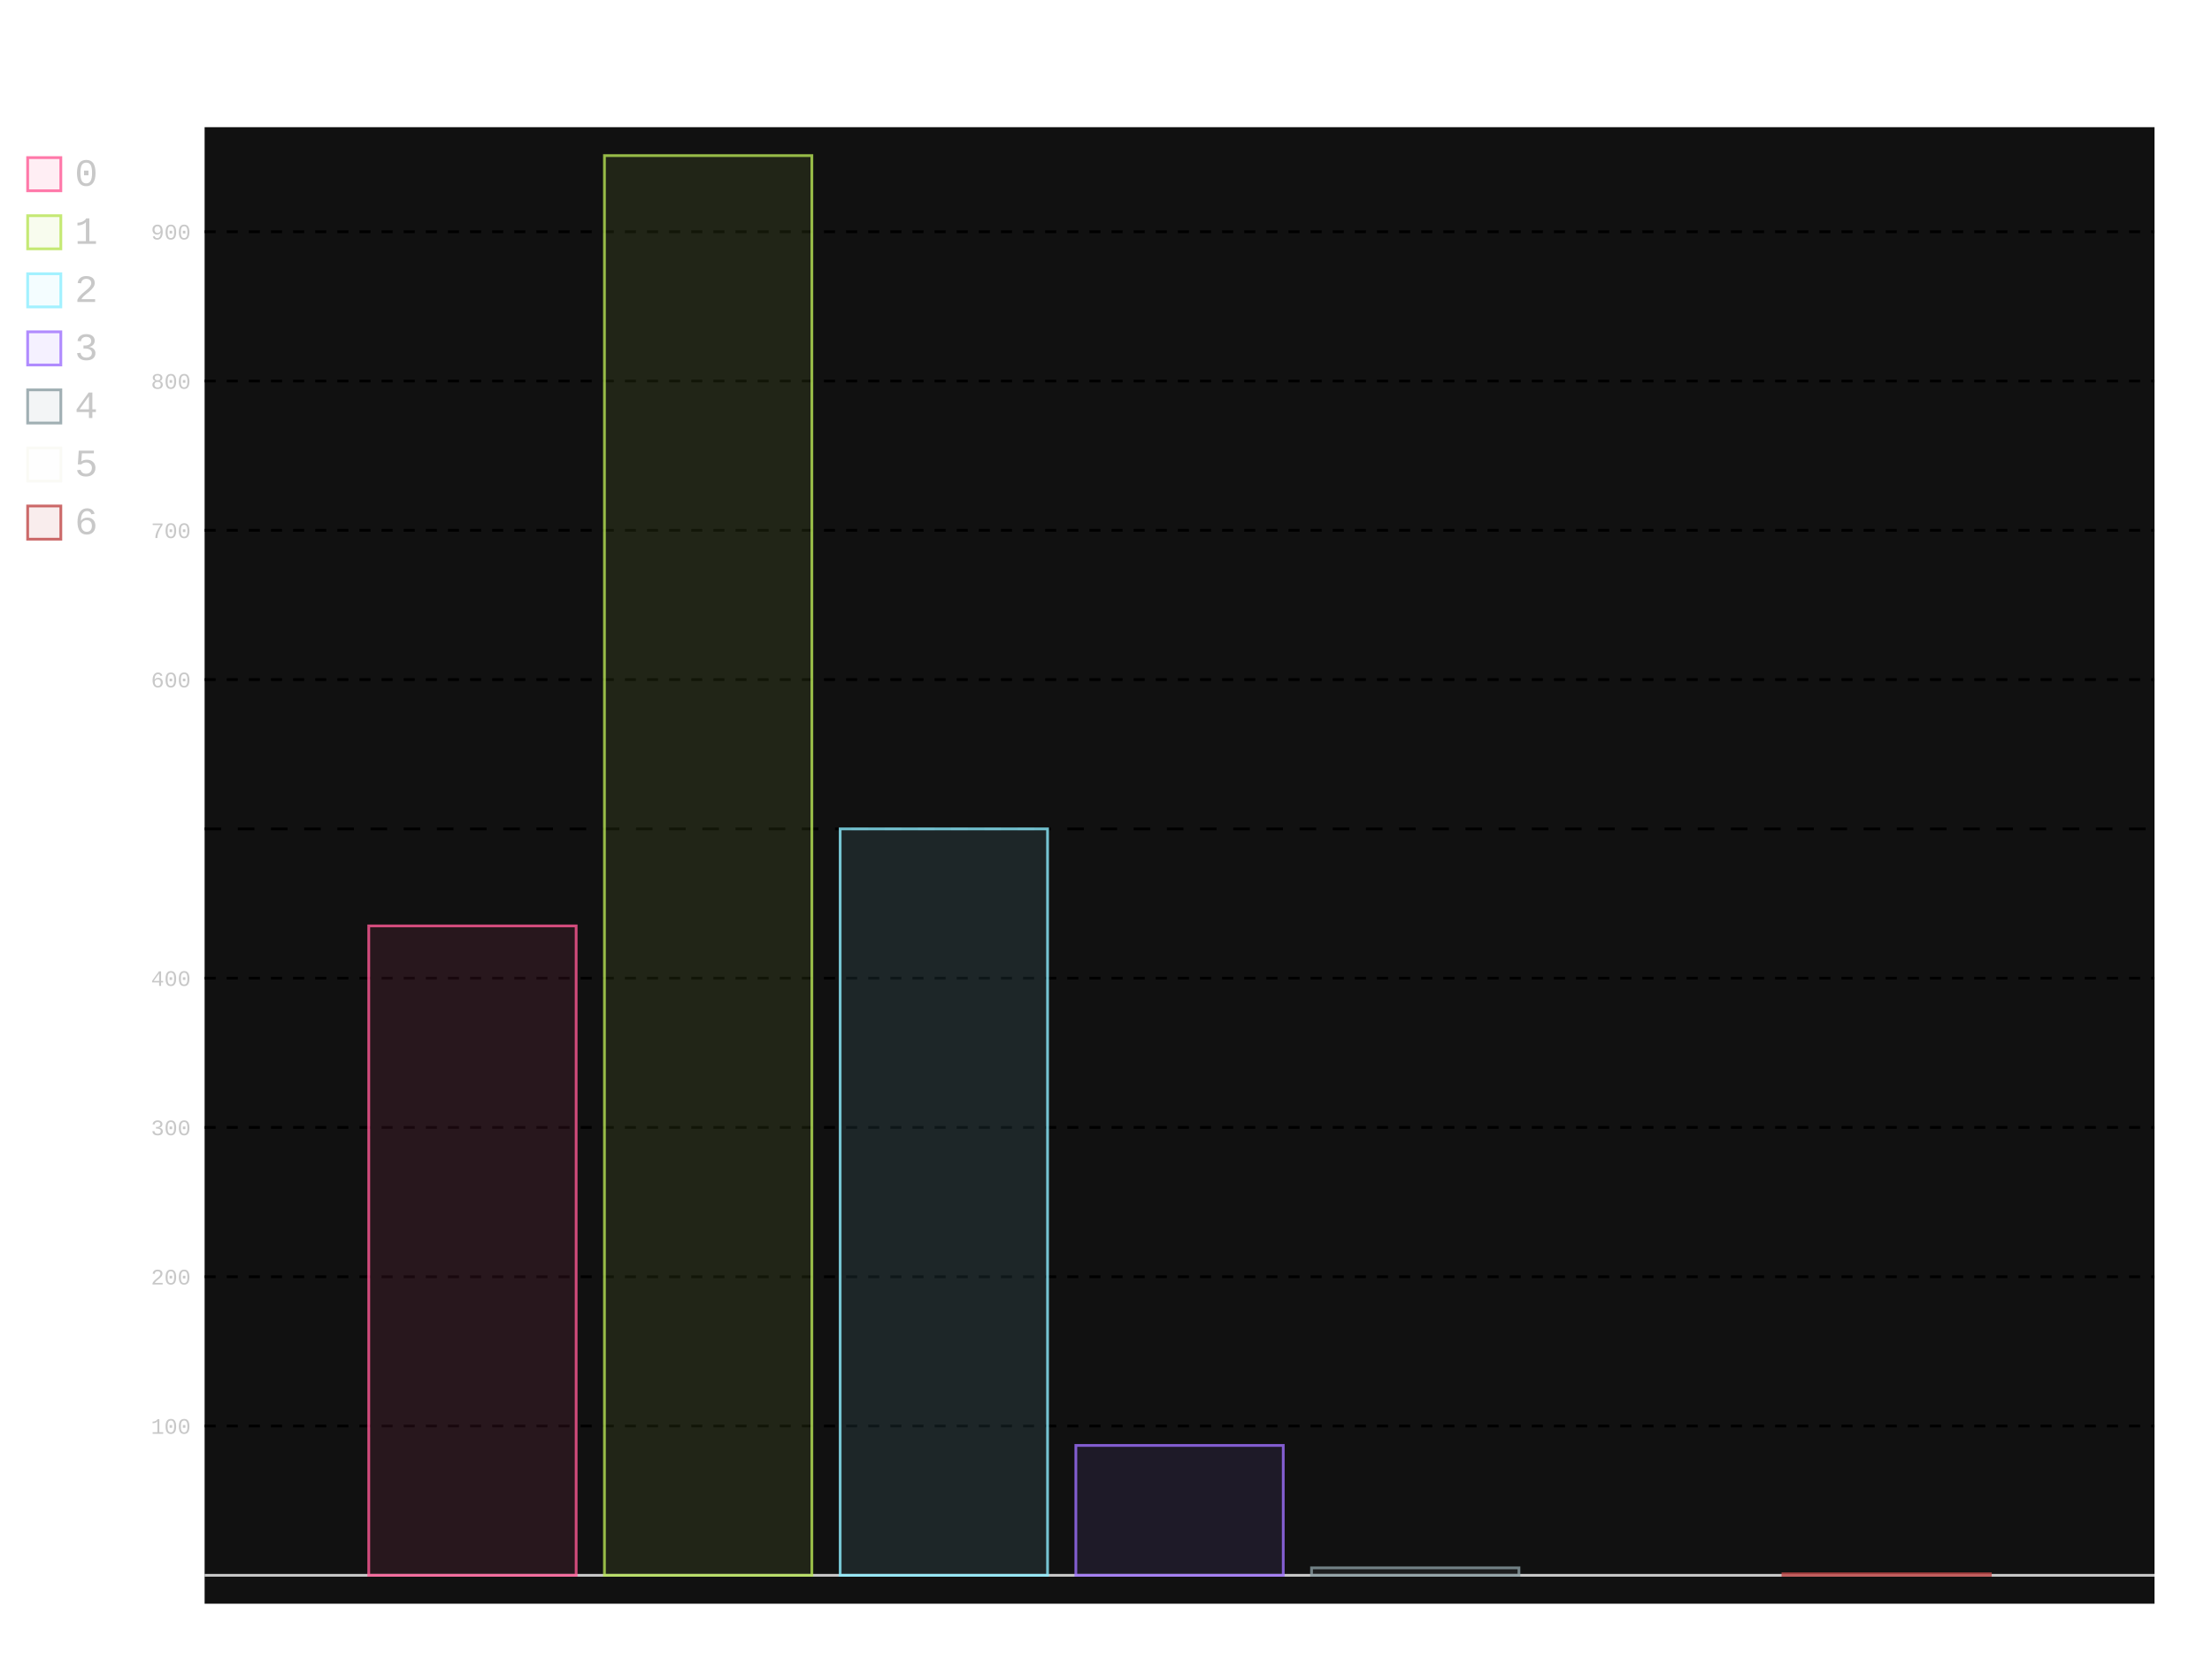
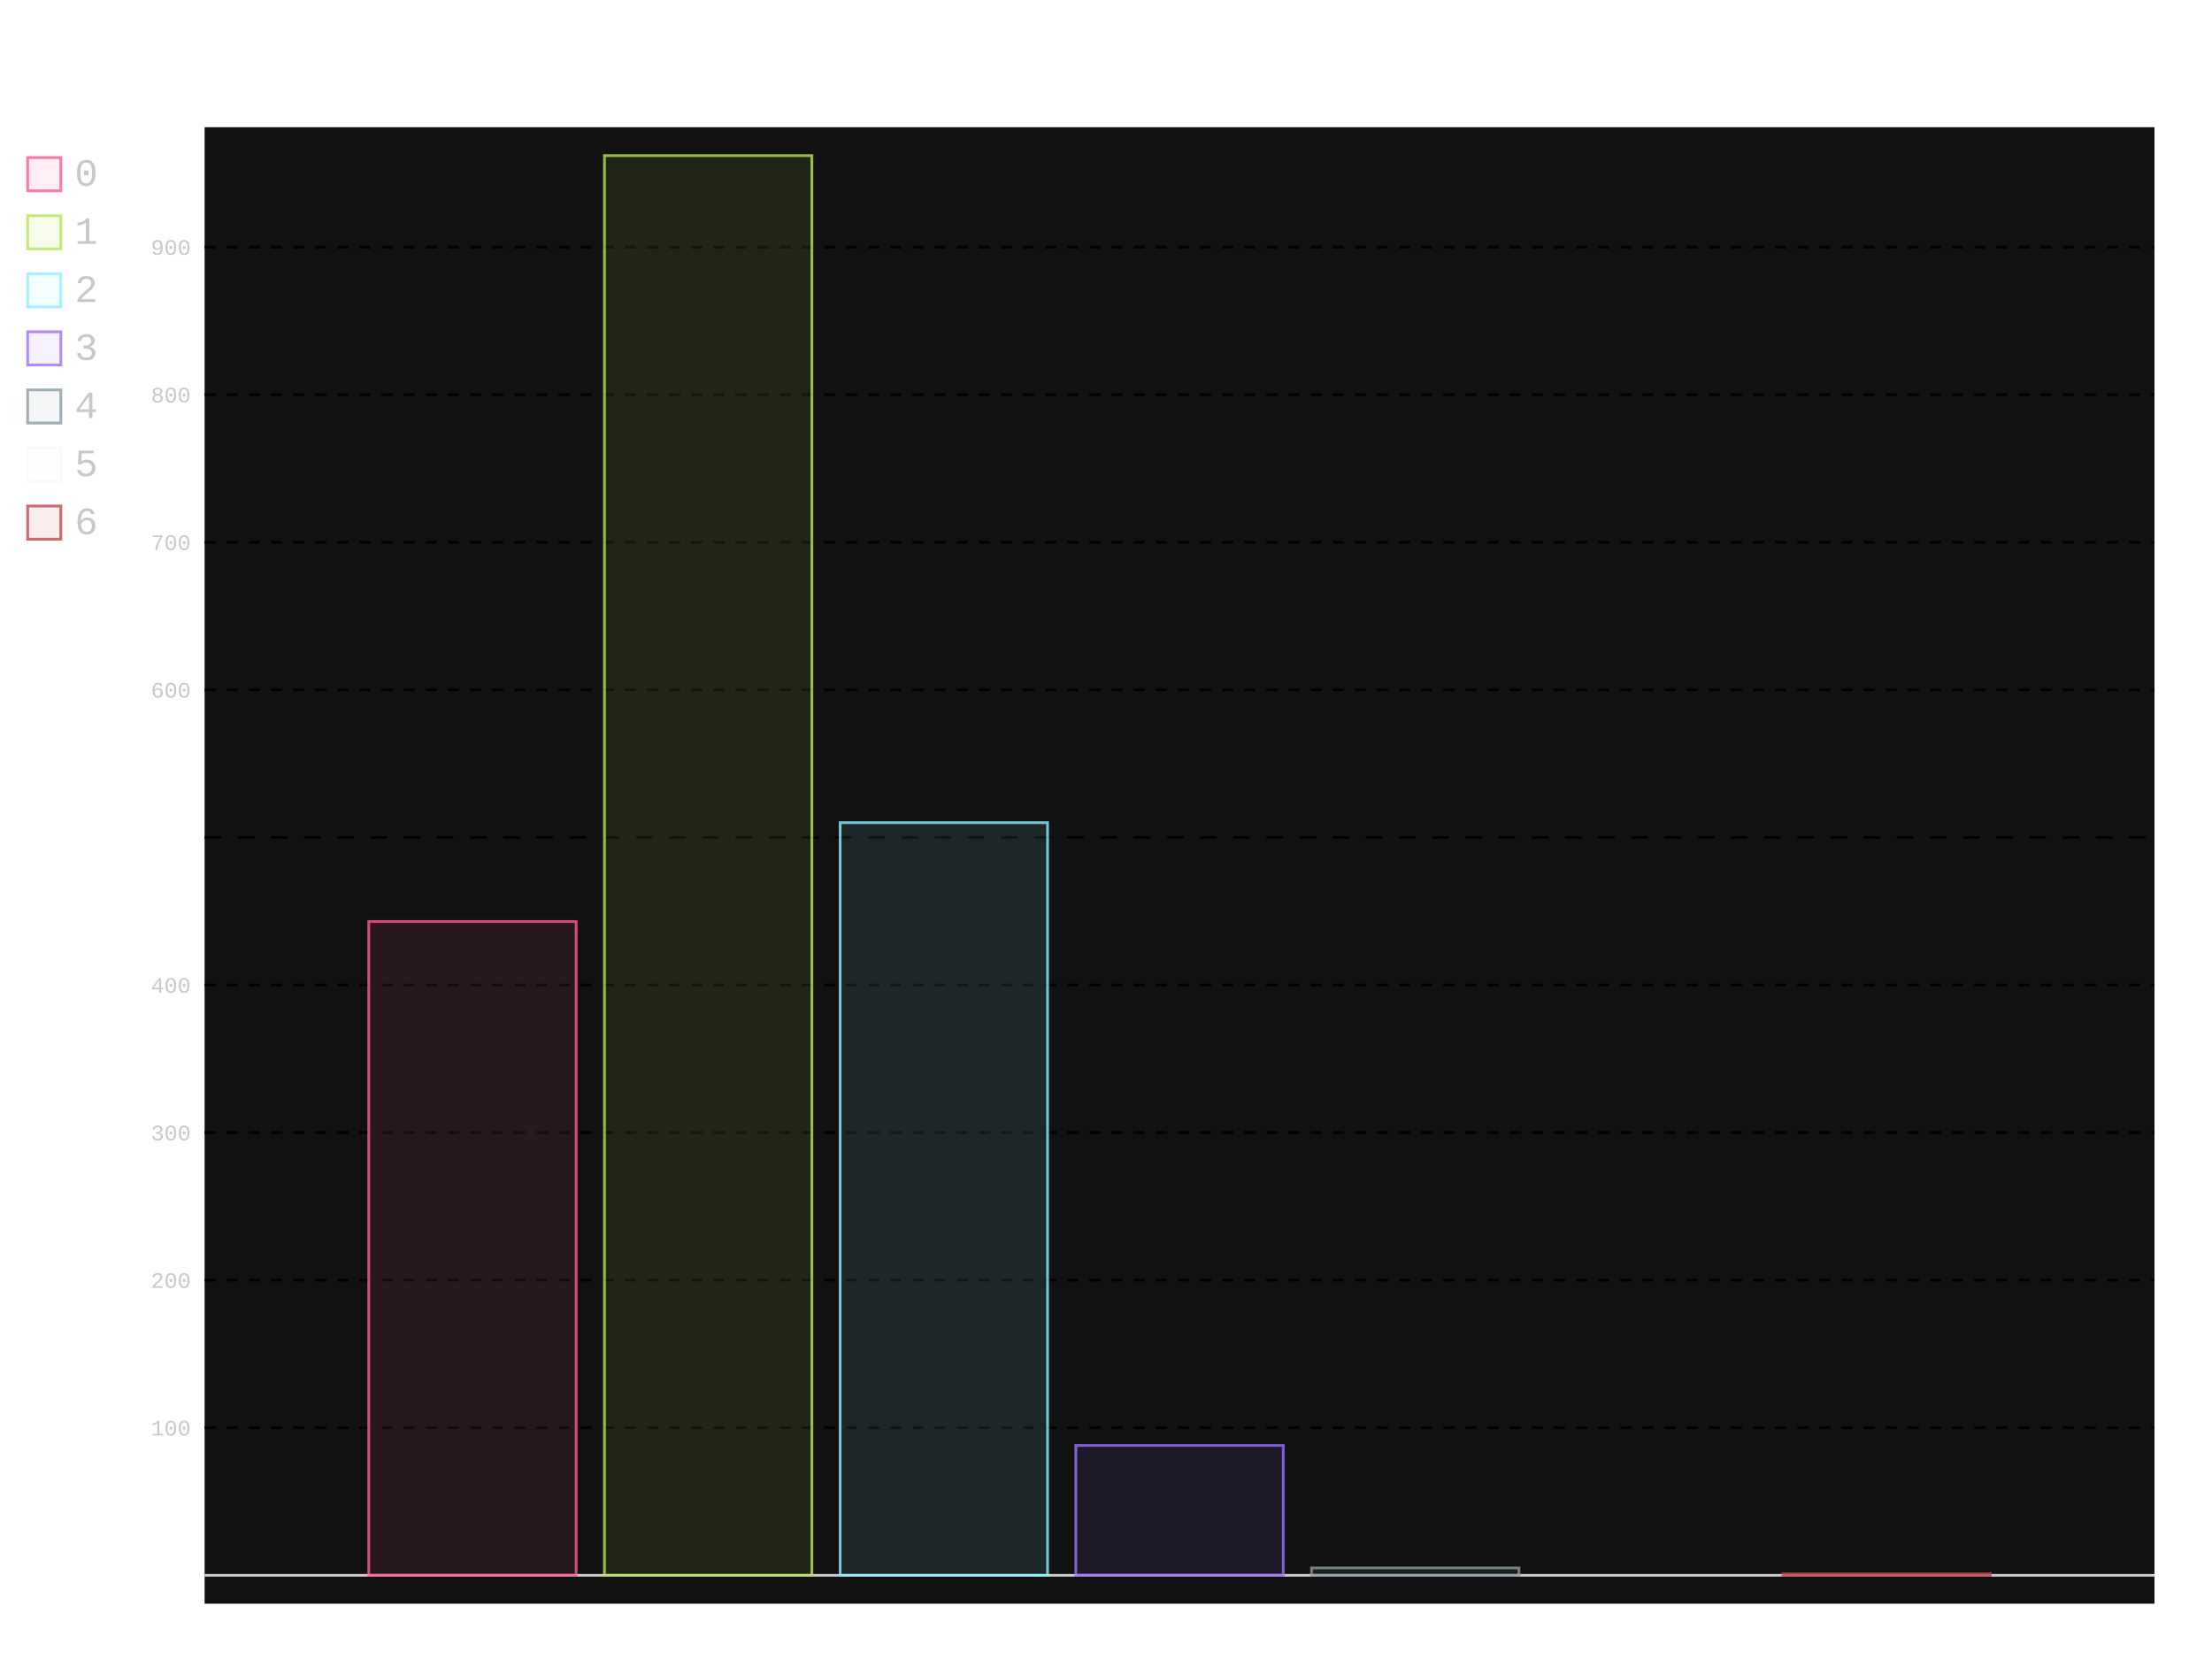
- <svg xmlns="http://www.w3.org/2000/svg" id="chart-4216b6fb-c64e-4ee0-88fd-7895dfe1a375" class="pygal-chart" viewBox="0 0 800 600">
+ <svg xmlns="http://www.w3.org/2000/svg" id="chart-10aa18d6-19b5-4d7b-9783-267a06edffeb" class="pygal-chart" viewBox="0 0 800 600">
  <defs>
-     <style type="text/css">#chart-4216b6fb-c64e-4ee0-88fd-7895dfe1a375{-webkit-user-select:none;-webkit-font-smoothing:antialiased;font-family:Consolas,"Liberation Mono",Menlo,Courier,monospace}#chart-4216b6fb-c64e-4ee0-88fd-7895dfe1a375 .title{font-family:Consolas,"Liberation Mono",Menlo,Courier,monospace;font-size:16px}#chart-4216b6fb-c64e-4ee0-88fd-7895dfe1a375 .legends .legend text{font-family:Consolas,"Liberation Mono",Menlo,Courier,monospace;font-size:14px}#chart-4216b6fb-c64e-4ee0-88fd-7895dfe1a375 .axis text{font-family:Consolas,"Liberation Mono",Menlo,Courier,monospace;font-size:8px}#chart-4216b6fb-c64e-4ee0-88fd-7895dfe1a375 .axis text.major{font-family:Consolas,"Liberation Mono",Menlo,Courier,monospace;font-size:10px}#chart-4216b6fb-c64e-4ee0-88fd-7895dfe1a375 .text-overlay text.value{font-family:Consolas,"Liberation Mono",Menlo,Courier,monospace;font-size:16px}#chart-4216b6fb-c64e-4ee0-88fd-7895dfe1a375 .text-overlay text.label{font-family:Consolas,"Liberation Mono",Menlo,Courier,monospace;font-size:10px}#chart-4216b6fb-c64e-4ee0-88fd-7895dfe1a375 .tooltip{font-family:Consolas,"Liberation Mono",Menlo,Courier,monospace;font-size:14px}#chart-4216b6fb-c64e-4ee0-88fd-7895dfe1a375 text.no_data{font-family:Consolas,"Liberation Mono",Menlo,Courier,monospace;font-size:64px}
- #chart-4216b6fb-c64e-4ee0-88fd-7895dfe1a375{background-color:transparent}#chart-4216b6fb-c64e-4ee0-88fd-7895dfe1a375 path,#chart-4216b6fb-c64e-4ee0-88fd-7895dfe1a375 line,#chart-4216b6fb-c64e-4ee0-88fd-7895dfe1a375 rect,#chart-4216b6fb-c64e-4ee0-88fd-7895dfe1a375 circle{-webkit-transition:0.3s ease-out;-moz-transition:0.3s ease-out;transition:0.3s ease-out}#chart-4216b6fb-c64e-4ee0-88fd-7895dfe1a375 .graph &gt; .background{fill:transparent}#chart-4216b6fb-c64e-4ee0-88fd-7895dfe1a375 .plot &gt; .background{fill:#111}#chart-4216b6fb-c64e-4ee0-88fd-7895dfe1a375 .graph{fill:rgba(200,200,200,1)}#chart-4216b6fb-c64e-4ee0-88fd-7895dfe1a375 text.no_data{fill:rgba(255,255,255,1)}#chart-4216b6fb-c64e-4ee0-88fd-7895dfe1a375 .title{fill:rgba(255,255,255,1)}#chart-4216b6fb-c64e-4ee0-88fd-7895dfe1a375 .legends .legend text{fill:rgba(200,200,200,1)}#chart-4216b6fb-c64e-4ee0-88fd-7895dfe1a375 .legends .legend:hover text{fill:rgba(255,255,255,1)}#chart-4216b6fb-c64e-4ee0-88fd-7895dfe1a375 .axis .line{stroke:rgba(255,255,255,1)}#chart-4216b6fb-c64e-4ee0-88fd-7895dfe1a375 .axis .guide.line{stroke:#555}#chart-4216b6fb-c64e-4ee0-88fd-7895dfe1a375 .axis .major.line{stroke:rgba(200,200,200,1)}#chart-4216b6fb-c64e-4ee0-88fd-7895dfe1a375 .axis text.major{fill:rgba(255,255,255,1)}#chart-4216b6fb-c64e-4ee0-88fd-7895dfe1a375 .axis.y .guides:hover .guide.line,#chart-4216b6fb-c64e-4ee0-88fd-7895dfe1a375 .line-graph .axis.x .guides:hover .guide.line,#chart-4216b6fb-c64e-4ee0-88fd-7895dfe1a375 .stackedline-graph .axis.x .guides:hover .guide.line,#chart-4216b6fb-c64e-4ee0-88fd-7895dfe1a375 .xy-graph .axis.x .guides:hover .guide.line{stroke:rgba(255,255,255,1)}#chart-4216b6fb-c64e-4ee0-88fd-7895dfe1a375 .axis .guides:hover text{fill:rgba(255,255,255,1)}#chart-4216b6fb-c64e-4ee0-88fd-7895dfe1a375 .reactive{fill-opacity:.1;stroke-opacity:.8;stroke-width:1}#chart-4216b6fb-c64e-4ee0-88fd-7895dfe1a375 .ci{stroke:rgba(200,200,200,1)}#chart-4216b6fb-c64e-4ee0-88fd-7895dfe1a375 .reactive.active,#chart-4216b6fb-c64e-4ee0-88fd-7895dfe1a375 .active .reactive{fill-opacity:.75;stroke-opacity:.9;stroke-width:4}#chart-4216b6fb-c64e-4ee0-88fd-7895dfe1a375 .ci .reactive.active{stroke-width:1.5}#chart-4216b6fb-c64e-4ee0-88fd-7895dfe1a375 .series text{fill:rgba(255,255,255,1)}#chart-4216b6fb-c64e-4ee0-88fd-7895dfe1a375 .tooltip rect{fill:#111;stroke:rgba(255,255,255,1);-webkit-transition:opacity 0.3s ease-out;-moz-transition:opacity 0.3s ease-out;transition:opacity 0.3s ease-out}#chart-4216b6fb-c64e-4ee0-88fd-7895dfe1a375 .tooltip .label{fill:rgba(200,200,200,1)}#chart-4216b6fb-c64e-4ee0-88fd-7895dfe1a375 .tooltip .label{fill:rgba(200,200,200,1)}#chart-4216b6fb-c64e-4ee0-88fd-7895dfe1a375 .tooltip .legend{font-size:.8em;fill:#555}#chart-4216b6fb-c64e-4ee0-88fd-7895dfe1a375 .tooltip .x_label{font-size:.6em;fill:rgba(255,255,255,1)}#chart-4216b6fb-c64e-4ee0-88fd-7895dfe1a375 .tooltip .xlink{font-size:.5em;text-decoration:underline}#chart-4216b6fb-c64e-4ee0-88fd-7895dfe1a375 .tooltip .value{font-size:1.5em}#chart-4216b6fb-c64e-4ee0-88fd-7895dfe1a375 .bound{font-size:.5em}#chart-4216b6fb-c64e-4ee0-88fd-7895dfe1a375 .max-value{font-size:.75em;fill:#555}#chart-4216b6fb-c64e-4ee0-88fd-7895dfe1a375 .map-element{fill:#111;stroke:#555 !important}#chart-4216b6fb-c64e-4ee0-88fd-7895dfe1a375 .map-element .reactive{fill-opacity:inherit;stroke-opacity:inherit}#chart-4216b6fb-c64e-4ee0-88fd-7895dfe1a375 .color-0,#chart-4216b6fb-c64e-4ee0-88fd-7895dfe1a375 .color-0 a:visited{stroke:#ff5995;fill:#ff5995}#chart-4216b6fb-c64e-4ee0-88fd-7895dfe1a375 .color-1,#chart-4216b6fb-c64e-4ee0-88fd-7895dfe1a375 .color-1 a:visited{stroke:#b6e354;fill:#b6e354}#chart-4216b6fb-c64e-4ee0-88fd-7895dfe1a375 .color-2,#chart-4216b6fb-c64e-4ee0-88fd-7895dfe1a375 .color-2 a:visited{stroke:#8cedff;fill:#8cedff}#chart-4216b6fb-c64e-4ee0-88fd-7895dfe1a375 .color-3,#chart-4216b6fb-c64e-4ee0-88fd-7895dfe1a375 .color-3 a:visited{stroke:#9e6ffe;fill:#9e6ffe}#chart-4216b6fb-c64e-4ee0-88fd-7895dfe1a375 .color-4,#chart-4216b6fb-c64e-4ee0-88fd-7895dfe1a375 .color-4 a:visited{stroke:#899ca1;fill:#899ca1}#chart-4216b6fb-c64e-4ee0-88fd-7895dfe1a375 .color-5,#chart-4216b6fb-c64e-4ee0-88fd-7895dfe1a375 .color-5 a:visited{stroke:#f8f8f2;fill:#f8f8f2}#chart-4216b6fb-c64e-4ee0-88fd-7895dfe1a375 .color-6,#chart-4216b6fb-c64e-4ee0-88fd-7895dfe1a375 .color-6 a:visited{stroke:#bf4646;fill:#bf4646}#chart-4216b6fb-c64e-4ee0-88fd-7895dfe1a375 .text-overlay .color-0 text{fill:black}#chart-4216b6fb-c64e-4ee0-88fd-7895dfe1a375 .text-overlay .color-1 text{fill:black}#chart-4216b6fb-c64e-4ee0-88fd-7895dfe1a375 .text-overlay .color-2 text{fill:black}#chart-4216b6fb-c64e-4ee0-88fd-7895dfe1a375 .text-overlay .color-3 text{fill:black}#chart-4216b6fb-c64e-4ee0-88fd-7895dfe1a375 .text-overlay .color-4 text{fill:black}#chart-4216b6fb-c64e-4ee0-88fd-7895dfe1a375 .text-overlay .color-5 text{fill:black}#chart-4216b6fb-c64e-4ee0-88fd-7895dfe1a375 .text-overlay .color-6 text{fill:black}
- #chart-4216b6fb-c64e-4ee0-88fd-7895dfe1a375 text.no_data{text-anchor:middle}#chart-4216b6fb-c64e-4ee0-88fd-7895dfe1a375 .guide.line{fill:none}#chart-4216b6fb-c64e-4ee0-88fd-7895dfe1a375 .centered{text-anchor:middle}#chart-4216b6fb-c64e-4ee0-88fd-7895dfe1a375 .title{text-anchor:middle}#chart-4216b6fb-c64e-4ee0-88fd-7895dfe1a375 .legends .legend text{fill-opacity:1}#chart-4216b6fb-c64e-4ee0-88fd-7895dfe1a375 .axis.x text{text-anchor:middle}#chart-4216b6fb-c64e-4ee0-88fd-7895dfe1a375 .axis.x:not(.web) text[transform]{text-anchor:start}#chart-4216b6fb-c64e-4ee0-88fd-7895dfe1a375 .axis.x:not(.web) text[transform].backwards{text-anchor:end}#chart-4216b6fb-c64e-4ee0-88fd-7895dfe1a375 .axis.y text{text-anchor:end}#chart-4216b6fb-c64e-4ee0-88fd-7895dfe1a375 .axis.y text[transform].backwards{text-anchor:start}#chart-4216b6fb-c64e-4ee0-88fd-7895dfe1a375 .axis.y2 text{text-anchor:start}#chart-4216b6fb-c64e-4ee0-88fd-7895dfe1a375 .axis.y2 text[transform].backwards{text-anchor:end}#chart-4216b6fb-c64e-4ee0-88fd-7895dfe1a375 .axis .guide.line{stroke-dasharray:4,4;stroke:black}#chart-4216b6fb-c64e-4ee0-88fd-7895dfe1a375 .axis .major.guide.line{stroke-dasharray:6,6;stroke:black}#chart-4216b6fb-c64e-4ee0-88fd-7895dfe1a375 .horizontal .axis.y .guide.line,#chart-4216b6fb-c64e-4ee0-88fd-7895dfe1a375 .horizontal .axis.y2 .guide.line,#chart-4216b6fb-c64e-4ee0-88fd-7895dfe1a375 .vertical .axis.x .guide.line{opacity:0}#chart-4216b6fb-c64e-4ee0-88fd-7895dfe1a375 .horizontal .axis.always_show .guide.line,#chart-4216b6fb-c64e-4ee0-88fd-7895dfe1a375 .vertical .axis.always_show .guide.line{opacity:1 !important}#chart-4216b6fb-c64e-4ee0-88fd-7895dfe1a375 .axis.y .guides:hover .guide.line,#chart-4216b6fb-c64e-4ee0-88fd-7895dfe1a375 .axis.y2 .guides:hover .guide.line,#chart-4216b6fb-c64e-4ee0-88fd-7895dfe1a375 .axis.x .guides:hover .guide.line{opacity:1}#chart-4216b6fb-c64e-4ee0-88fd-7895dfe1a375 .axis .guides:hover text{opacity:1}#chart-4216b6fb-c64e-4ee0-88fd-7895dfe1a375 .nofill{fill:none}#chart-4216b6fb-c64e-4ee0-88fd-7895dfe1a375 .subtle-fill{fill-opacity:.2}#chart-4216b6fb-c64e-4ee0-88fd-7895dfe1a375 .dot{stroke-width:1px;fill-opacity:1;stroke-opacity:1}#chart-4216b6fb-c64e-4ee0-88fd-7895dfe1a375 .dot.active{stroke-width:5px}#chart-4216b6fb-c64e-4ee0-88fd-7895dfe1a375 .dot.negative{fill:transparent}#chart-4216b6fb-c64e-4ee0-88fd-7895dfe1a375 text,#chart-4216b6fb-c64e-4ee0-88fd-7895dfe1a375 tspan{stroke:none !important}#chart-4216b6fb-c64e-4ee0-88fd-7895dfe1a375 .series text.active{opacity:1}#chart-4216b6fb-c64e-4ee0-88fd-7895dfe1a375 .tooltip rect{fill-opacity:.95;stroke-width:.5}#chart-4216b6fb-c64e-4ee0-88fd-7895dfe1a375 .tooltip text{fill-opacity:1}#chart-4216b6fb-c64e-4ee0-88fd-7895dfe1a375 .showable{visibility:hidden}#chart-4216b6fb-c64e-4ee0-88fd-7895dfe1a375 .showable.shown{visibility:visible}#chart-4216b6fb-c64e-4ee0-88fd-7895dfe1a375 .gauge-background{fill:rgba(229,229,229,1);stroke:none}#chart-4216b6fb-c64e-4ee0-88fd-7895dfe1a375 .bg-lines{stroke:transparent;stroke-width:2px}</style>
+     <style type="text/css">#chart-10aa18d6-19b5-4d7b-9783-267a06edffeb{-webkit-user-select:none;-webkit-font-smoothing:antialiased;font-family:Consolas,"Liberation Mono",Menlo,Courier,monospace}#chart-10aa18d6-19b5-4d7b-9783-267a06edffeb .title{font-family:Consolas,"Liberation Mono",Menlo,Courier,monospace;font-size:16px}#chart-10aa18d6-19b5-4d7b-9783-267a06edffeb .legends .legend text{font-family:Consolas,"Liberation Mono",Menlo,Courier,monospace;font-size:14px}#chart-10aa18d6-19b5-4d7b-9783-267a06edffeb .axis text{font-family:Consolas,"Liberation Mono",Menlo,Courier,monospace;font-size:8px}#chart-10aa18d6-19b5-4d7b-9783-267a06edffeb .axis text.major{font-family:Consolas,"Liberation Mono",Menlo,Courier,monospace;font-size:10px}#chart-10aa18d6-19b5-4d7b-9783-267a06edffeb .text-overlay text.value{font-family:Consolas,"Liberation Mono",Menlo,Courier,monospace;font-size:16px}#chart-10aa18d6-19b5-4d7b-9783-267a06edffeb .text-overlay text.label{font-family:Consolas,"Liberation Mono",Menlo,Courier,monospace;font-size:10px}#chart-10aa18d6-19b5-4d7b-9783-267a06edffeb .tooltip{font-family:Consolas,"Liberation Mono",Menlo,Courier,monospace;font-size:14px}#chart-10aa18d6-19b5-4d7b-9783-267a06edffeb text.no_data{font-family:Consolas,"Liberation Mono",Menlo,Courier,monospace;font-size:64px}
+ #chart-10aa18d6-19b5-4d7b-9783-267a06edffeb{background-color:transparent}#chart-10aa18d6-19b5-4d7b-9783-267a06edffeb path,#chart-10aa18d6-19b5-4d7b-9783-267a06edffeb line,#chart-10aa18d6-19b5-4d7b-9783-267a06edffeb rect,#chart-10aa18d6-19b5-4d7b-9783-267a06edffeb circle{-webkit-transition:0.3s ease-out;-moz-transition:0.3s ease-out;transition:0.3s ease-out}#chart-10aa18d6-19b5-4d7b-9783-267a06edffeb .graph &gt; .background{fill:transparent}#chart-10aa18d6-19b5-4d7b-9783-267a06edffeb .plot &gt; .background{fill:#111}#chart-10aa18d6-19b5-4d7b-9783-267a06edffeb .graph{fill:rgba(200,200,200,1)}#chart-10aa18d6-19b5-4d7b-9783-267a06edffeb text.no_data{fill:rgba(255,255,255,1)}#chart-10aa18d6-19b5-4d7b-9783-267a06edffeb .title{fill:rgba(255,255,255,1)}#chart-10aa18d6-19b5-4d7b-9783-267a06edffeb .legends .legend text{fill:rgba(200,200,200,1)}#chart-10aa18d6-19b5-4d7b-9783-267a06edffeb .legends .legend:hover text{fill:rgba(255,255,255,1)}#chart-10aa18d6-19b5-4d7b-9783-267a06edffeb .axis .line{stroke:rgba(255,255,255,1)}#chart-10aa18d6-19b5-4d7b-9783-267a06edffeb .axis .guide.line{stroke:#555}#chart-10aa18d6-19b5-4d7b-9783-267a06edffeb .axis .major.line{stroke:rgba(200,200,200,1)}#chart-10aa18d6-19b5-4d7b-9783-267a06edffeb .axis text.major{fill:rgba(255,255,255,1)}#chart-10aa18d6-19b5-4d7b-9783-267a06edffeb .axis.y .guides:hover .guide.line,#chart-10aa18d6-19b5-4d7b-9783-267a06edffeb .line-graph .axis.x .guides:hover .guide.line,#chart-10aa18d6-19b5-4d7b-9783-267a06edffeb .stackedline-graph .axis.x .guides:hover .guide.line,#chart-10aa18d6-19b5-4d7b-9783-267a06edffeb .xy-graph .axis.x .guides:hover .guide.line{stroke:rgba(255,255,255,1)}#chart-10aa18d6-19b5-4d7b-9783-267a06edffeb .axis .guides:hover text{fill:rgba(255,255,255,1)}#chart-10aa18d6-19b5-4d7b-9783-267a06edffeb .reactive{fill-opacity:.1;stroke-opacity:.8;stroke-width:1}#chart-10aa18d6-19b5-4d7b-9783-267a06edffeb .ci{stroke:rgba(200,200,200,1)}#chart-10aa18d6-19b5-4d7b-9783-267a06edffeb .reactive.active,#chart-10aa18d6-19b5-4d7b-9783-267a06edffeb .active .reactive{fill-opacity:.75;stroke-opacity:.9;stroke-width:4}#chart-10aa18d6-19b5-4d7b-9783-267a06edffeb .ci .reactive.active{stroke-width:1.5}#chart-10aa18d6-19b5-4d7b-9783-267a06edffeb .series text{fill:rgba(255,255,255,1)}#chart-10aa18d6-19b5-4d7b-9783-267a06edffeb .tooltip rect{fill:#111;stroke:rgba(255,255,255,1);-webkit-transition:opacity 0.3s ease-out;-moz-transition:opacity 0.3s ease-out;transition:opacity 0.3s ease-out}#chart-10aa18d6-19b5-4d7b-9783-267a06edffeb .tooltip .label{fill:rgba(200,200,200,1)}#chart-10aa18d6-19b5-4d7b-9783-267a06edffeb .tooltip .label{fill:rgba(200,200,200,1)}#chart-10aa18d6-19b5-4d7b-9783-267a06edffeb .tooltip .legend{font-size:.8em;fill:#555}#chart-10aa18d6-19b5-4d7b-9783-267a06edffeb .tooltip .x_label{font-size:.6em;fill:rgba(255,255,255,1)}#chart-10aa18d6-19b5-4d7b-9783-267a06edffeb .tooltip .xlink{font-size:.5em;text-decoration:underline}#chart-10aa18d6-19b5-4d7b-9783-267a06edffeb .tooltip .value{font-size:1.5em}#chart-10aa18d6-19b5-4d7b-9783-267a06edffeb .bound{font-size:.5em}#chart-10aa18d6-19b5-4d7b-9783-267a06edffeb .max-value{font-size:.75em;fill:#555}#chart-10aa18d6-19b5-4d7b-9783-267a06edffeb .map-element{fill:#111;stroke:#555 !important}#chart-10aa18d6-19b5-4d7b-9783-267a06edffeb .map-element .reactive{fill-opacity:inherit;stroke-opacity:inherit}#chart-10aa18d6-19b5-4d7b-9783-267a06edffeb .color-0,#chart-10aa18d6-19b5-4d7b-9783-267a06edffeb .color-0 a:visited{stroke:#ff5995;fill:#ff5995}#chart-10aa18d6-19b5-4d7b-9783-267a06edffeb .color-1,#chart-10aa18d6-19b5-4d7b-9783-267a06edffeb .color-1 a:visited{stroke:#b6e354;fill:#b6e354}#chart-10aa18d6-19b5-4d7b-9783-267a06edffeb .color-2,#chart-10aa18d6-19b5-4d7b-9783-267a06edffeb .color-2 a:visited{stroke:#8cedff;fill:#8cedff}#chart-10aa18d6-19b5-4d7b-9783-267a06edffeb .color-3,#chart-10aa18d6-19b5-4d7b-9783-267a06edffeb .color-3 a:visited{stroke:#9e6ffe;fill:#9e6ffe}#chart-10aa18d6-19b5-4d7b-9783-267a06edffeb .color-4,#chart-10aa18d6-19b5-4d7b-9783-267a06edffeb .color-4 a:visited{stroke:#899ca1;fill:#899ca1}#chart-10aa18d6-19b5-4d7b-9783-267a06edffeb .color-5,#chart-10aa18d6-19b5-4d7b-9783-267a06edffeb .color-5 a:visited{stroke:#f8f8f2;fill:#f8f8f2}#chart-10aa18d6-19b5-4d7b-9783-267a06edffeb .color-6,#chart-10aa18d6-19b5-4d7b-9783-267a06edffeb .color-6 a:visited{stroke:#bf4646;fill:#bf4646}#chart-10aa18d6-19b5-4d7b-9783-267a06edffeb .text-overlay .color-0 text{fill:black}#chart-10aa18d6-19b5-4d7b-9783-267a06edffeb .text-overlay .color-1 text{fill:black}#chart-10aa18d6-19b5-4d7b-9783-267a06edffeb .text-overlay .color-2 text{fill:black}#chart-10aa18d6-19b5-4d7b-9783-267a06edffeb .text-overlay .color-3 text{fill:black}#chart-10aa18d6-19b5-4d7b-9783-267a06edffeb .text-overlay .color-4 text{fill:black}#chart-10aa18d6-19b5-4d7b-9783-267a06edffeb .text-overlay .color-5 text{fill:black}#chart-10aa18d6-19b5-4d7b-9783-267a06edffeb .text-overlay .color-6 text{fill:black}
+ #chart-10aa18d6-19b5-4d7b-9783-267a06edffeb text.no_data{text-anchor:middle}#chart-10aa18d6-19b5-4d7b-9783-267a06edffeb .guide.line{fill:none}#chart-10aa18d6-19b5-4d7b-9783-267a06edffeb .centered{text-anchor:middle}#chart-10aa18d6-19b5-4d7b-9783-267a06edffeb .title{text-anchor:middle}#chart-10aa18d6-19b5-4d7b-9783-267a06edffeb .legends .legend text{fill-opacity:1}#chart-10aa18d6-19b5-4d7b-9783-267a06edffeb .axis.x text{text-anchor:middle}#chart-10aa18d6-19b5-4d7b-9783-267a06edffeb .axis.x:not(.web) text[transform]{text-anchor:start}#chart-10aa18d6-19b5-4d7b-9783-267a06edffeb .axis.x:not(.web) text[transform].backwards{text-anchor:end}#chart-10aa18d6-19b5-4d7b-9783-267a06edffeb .axis.y text{text-anchor:end}#chart-10aa18d6-19b5-4d7b-9783-267a06edffeb .axis.y text[transform].backwards{text-anchor:start}#chart-10aa18d6-19b5-4d7b-9783-267a06edffeb .axis.y2 text{text-anchor:start}#chart-10aa18d6-19b5-4d7b-9783-267a06edffeb .axis.y2 text[transform].backwards{text-anchor:end}#chart-10aa18d6-19b5-4d7b-9783-267a06edffeb .axis .guide.line{stroke-dasharray:4,4;stroke:black}#chart-10aa18d6-19b5-4d7b-9783-267a06edffeb .axis .major.guide.line{stroke-dasharray:6,6;stroke:black}#chart-10aa18d6-19b5-4d7b-9783-267a06edffeb .horizontal .axis.y .guide.line,#chart-10aa18d6-19b5-4d7b-9783-267a06edffeb .horizontal .axis.y2 .guide.line,#chart-10aa18d6-19b5-4d7b-9783-267a06edffeb .vertical .axis.x .guide.line{opacity:0}#chart-10aa18d6-19b5-4d7b-9783-267a06edffeb .horizontal .axis.always_show .guide.line,#chart-10aa18d6-19b5-4d7b-9783-267a06edffeb .vertical .axis.always_show .guide.line{opacity:1 !important}#chart-10aa18d6-19b5-4d7b-9783-267a06edffeb .axis.y .guides:hover .guide.line,#chart-10aa18d6-19b5-4d7b-9783-267a06edffeb .axis.y2 .guides:hover .guide.line,#chart-10aa18d6-19b5-4d7b-9783-267a06edffeb .axis.x .guides:hover .guide.line{opacity:1}#chart-10aa18d6-19b5-4d7b-9783-267a06edffeb .axis .guides:hover text{opacity:1}#chart-10aa18d6-19b5-4d7b-9783-267a06edffeb .nofill{fill:none}#chart-10aa18d6-19b5-4d7b-9783-267a06edffeb .subtle-fill{fill-opacity:.2}#chart-10aa18d6-19b5-4d7b-9783-267a06edffeb .dot{stroke-width:1px;fill-opacity:1;stroke-opacity:1}#chart-10aa18d6-19b5-4d7b-9783-267a06edffeb .dot.active{stroke-width:5px}#chart-10aa18d6-19b5-4d7b-9783-267a06edffeb .dot.negative{fill:transparent}#chart-10aa18d6-19b5-4d7b-9783-267a06edffeb text,#chart-10aa18d6-19b5-4d7b-9783-267a06edffeb tspan{stroke:none !important}#chart-10aa18d6-19b5-4d7b-9783-267a06edffeb .series text.active{opacity:1}#chart-10aa18d6-19b5-4d7b-9783-267a06edffeb .tooltip rect{fill-opacity:.95;stroke-width:.5}#chart-10aa18d6-19b5-4d7b-9783-267a06edffeb .tooltip text{fill-opacity:1}#chart-10aa18d6-19b5-4d7b-9783-267a06edffeb .showable{visibility:hidden}#chart-10aa18d6-19b5-4d7b-9783-267a06edffeb .showable.shown{visibility:visible}#chart-10aa18d6-19b5-4d7b-9783-267a06edffeb .gauge-background{fill:rgba(229,229,229,1);stroke:none}#chart-10aa18d6-19b5-4d7b-9783-267a06edffeb .bg-lines{stroke:transparent;stroke-width:2px}</style>
  </defs>
  <g class="graph bar-graph vertical">
    <rect x="0" y="0" width="800" height="600" class="background" />
    <g transform="translate(74, 46)" class="plot">
      <rect x="0" y="0" width="705.2" height="534" class="background" />
      <g class="axis y always_show">
        <g class="guides">
          <path d="M0 523.731 h705.2" class="axis major line" />
          <text x="-5" y="526.531" class="major">0</text>
        </g>
        <g class="guides">
-           <path d="M0 469.739 h705.2" class="guide line" />
-           <text x="-5" y="472.539" class="">100</text>
+           <path d="M0 470.356 h705.2" class="guide line" />
+           <text x="-5" y="473.156" class="">100</text>
        </g>
        <g class="guides">
-           <path d="M0 415.747 h705.2" class="guide line" />
-           <text x="-5" y="418.547" class="">200</text>
+           <path d="M0 416.982 h705.2" class="guide line" />
+           <text x="-5" y="419.782" class="">200</text>
        </g>
        <g class="guides">
-           <path d="M0 361.756 h705.2" class="guide line" />
-           <text x="-5" y="364.556" class="">300</text>
+           <path d="M0 363.608 h705.2" class="guide line" />
+           <text x="-5" y="366.408" class="">300</text>
        </g>
        <g class="guides">
-           <path d="M0 307.764 h705.2" class="guide line" />
-           <text x="-5" y="310.564" class="">400</text>
+           <path d="M0 310.233 h705.2" class="guide line" />
+           <text x="-5" y="313.033" class="">400</text>
        </g>
        <g class="guides">
-           <path d="M0 253.772 h705.2" class="major guide line" />
-           <text x="-5" y="256.572" class="major">500</text>
+           <path d="M0 256.859 h705.2" class="major guide line" />
+           <text x="-5" y="259.659" class="major">500</text>
        </g>
        <g class="guides">
-           <path d="M0 199.78 h705.2" class="guide line" />
-           <text x="-5" y="202.58" class="">600</text>
+           <path d="M0 203.484 h705.2" class="guide line" />
+           <text x="-5" y="206.284" class="">600</text>
        </g>
        <g class="guides">
-           <path d="M0 145.789 h705.2" class="guide line" />
-           <text x="-5" y="148.589" class="">700</text>
+           <path d="M0 150.11 h705.2" class="guide line" />
+           <text x="-5" y="152.91" class="">700</text>
        </g>
        <g class="guides">
-           <path d="M0 91.797 h705.2" class="guide line" />
-           <text x="-5" y="94.597" class="">800</text>
+           <path d="M0 96.736 h705.2" class="guide line" />
+           <text x="-5" y="99.536" class="">800</text>
        </g>
        <g class="guides">
-           <path d="M0 37.805 h705.2" class="guide line" />
-           <text x="-5" y="40.605" class="">900</text>
+           <path d="M0 43.361 h705.2" class="guide line" />
+           <text x="-5" y="46.161" class="">900</text>
        </g>
      </g>
      <g class="series serie-0 color-0">
        <g class="bars">
          <g class="bar">
-             <rect x="59.361" y="288.867" rx="0" ry="0" width="75.015" height="234.864" class="rect reactive tooltip-trigger" />
+             <rect x="59.361" y="287.282" rx="0" ry="0" width="75.015" height="236.449" class="rect reactive tooltip-trigger" />
          </g>
        </g>
      </g>
      <g class="series serie-1 color-1">
        <g class="bars">
          <g class="bar">
            <rect x="144.605" y="10.269" rx="0" ry="0" width="75.015" height="513.462" class="rect reactive tooltip-trigger" />
          </g>
        </g>
      </g>
      <g class="series serie-2 color-2">
        <g class="bars">
          <g class="bar">
-             <rect x="229.849" y="253.772" rx="0" ry="0" width="75.015" height="269.959" class="rect reactive tooltip-trigger" />
+             <rect x="229.849" y="251.521" rx="0" ry="0" width="75.015" height="272.209" class="rect reactive tooltip-trigger" />
          </g>
        </g>
      </g>
      <g class="series serie-3 color-3">
        <g class="bars">
          <g class="bar">
-             <rect x="315.093" y="476.758" rx="0" ry="0" width="75.015" height="46.973" class="rect reactive tooltip-trigger" />
+             <rect x="315.093" y="476.761" rx="0" ry="0" width="75.015" height="46.969" class="rect reactive tooltip-trigger" />
          </g>
        </g>
      </g>
      <g class="series serie-4 color-4">
        <g class="bars">
          <g class="bar">
-             <rect x="400.337" y="521.031" rx="0" ry="0" width="75.015" height="2.7" class="rect reactive tooltip-trigger" />
+             <rect x="400.337" y="521.062" rx="0" ry="0" width="75.015" height="2.669" class="rect reactive tooltip-trigger" />
          </g>
        </g>
      </g>
      <g class="series serie-5 color-5">
        <g class="bars">
          <g class="bar">
            <rect x="485.581" y="523.731" rx="0" ry="0" width="75.015" height="0.0" class="rect reactive tooltip-trigger" />
          </g>
        </g>
      </g>
      <g class="series serie-6 color-6">
        <g class="bars">
          <g class="bar">
-             <rect x="570.825" y="523.191" rx="0" ry="0" width="75.015" height="0.54" class="rect reactive tooltip-trigger" />
+             <rect x="570.825" y="523.197" rx="0" ry="0" width="75.015" height="0.534" class="rect reactive tooltip-trigger" />
          </g>
        </g>
      </g>
    </g>
    <g class="titles">
      <text x="400.0" y="26" class="title plot_title">Distribution of number of faps per day</text>
    </g>
    <g transform="translate(74, 46)" class="plot overlay">
      <g class="series serie-0 color-0" />
      <g class="series serie-1 color-1" />
      <g class="series serie-2 color-2" />
      <g class="series serie-3 color-3" />
      <g class="series serie-4 color-4" />
      <g class="series serie-5 color-5" />
      <g class="series serie-6 color-6" />
    </g>
    <g transform="translate(74, 46)" class="plot text-overlay">
      <g class="series serie-0 color-0" />
      <g class="series serie-1 color-1" />
      <g class="series serie-2 color-2" />
      <g class="series serie-3 color-3" />
      <g class="series serie-4 color-4" />
      <g class="series serie-5 color-5" />
      <g class="series serie-6 color-6" />
    </g>
    <g transform="translate(74, 46)" class="plot tooltip-overlay">
      <g transform="translate(0 0)" style="opacity: 0" class="tooltip">
        <rect rx="0" ry="0" width="0" height="0" class="tooltip-box" />
        <g class="text" />
      </g>
    </g>
    <g transform="translate(10, 56)" class="legends">
      <g id="activate-serie-0" class="legend reactive activate-serie">
        <rect x="0.0" y="1.0" width="12" height="12" class="color-0 reactive" />
        <text x="17.0" y="11.2">0</text>
      </g>
      <g id="activate-serie-1" class="legend reactive activate-serie">
        <rect x="0.0" y="22.0" width="12" height="12" class="color-1 reactive" />
        <text x="17.0" y="32.2">1</text>
      </g>
      <g id="activate-serie-2" class="legend reactive activate-serie">
        <rect x="0.0" y="43.0" width="12" height="12" class="color-2 reactive" />
        <text x="17.0" y="53.2">2</text>
      </g>
      <g id="activate-serie-3" class="legend reactive activate-serie">
        <rect x="0.0" y="64.0" width="12" height="12" class="color-3 reactive" />
        <text x="17.0" y="74.2">3</text>
      </g>
      <g id="activate-serie-4" class="legend reactive activate-serie">
        <rect x="0.0" y="85.0" width="12" height="12" class="color-4 reactive" />
        <text x="17.0" y="95.2">4</text>
      </g>
      <g id="activate-serie-5" class="legend reactive activate-serie">
        <rect x="0.0" y="106.0" width="12" height="12" class="color-5 reactive" />
        <text x="17.0" y="116.2">5</text>
      </g>
      <g id="activate-serie-6" class="legend reactive activate-serie">
        <rect x="0.0" y="127.0" width="12" height="12" class="color-6 reactive" />
        <text x="17.0" y="137.2">6</text>
      </g>
    </g>
    <g transform="translate(790, 56)" class="legends" />
  </g>
</svg>
